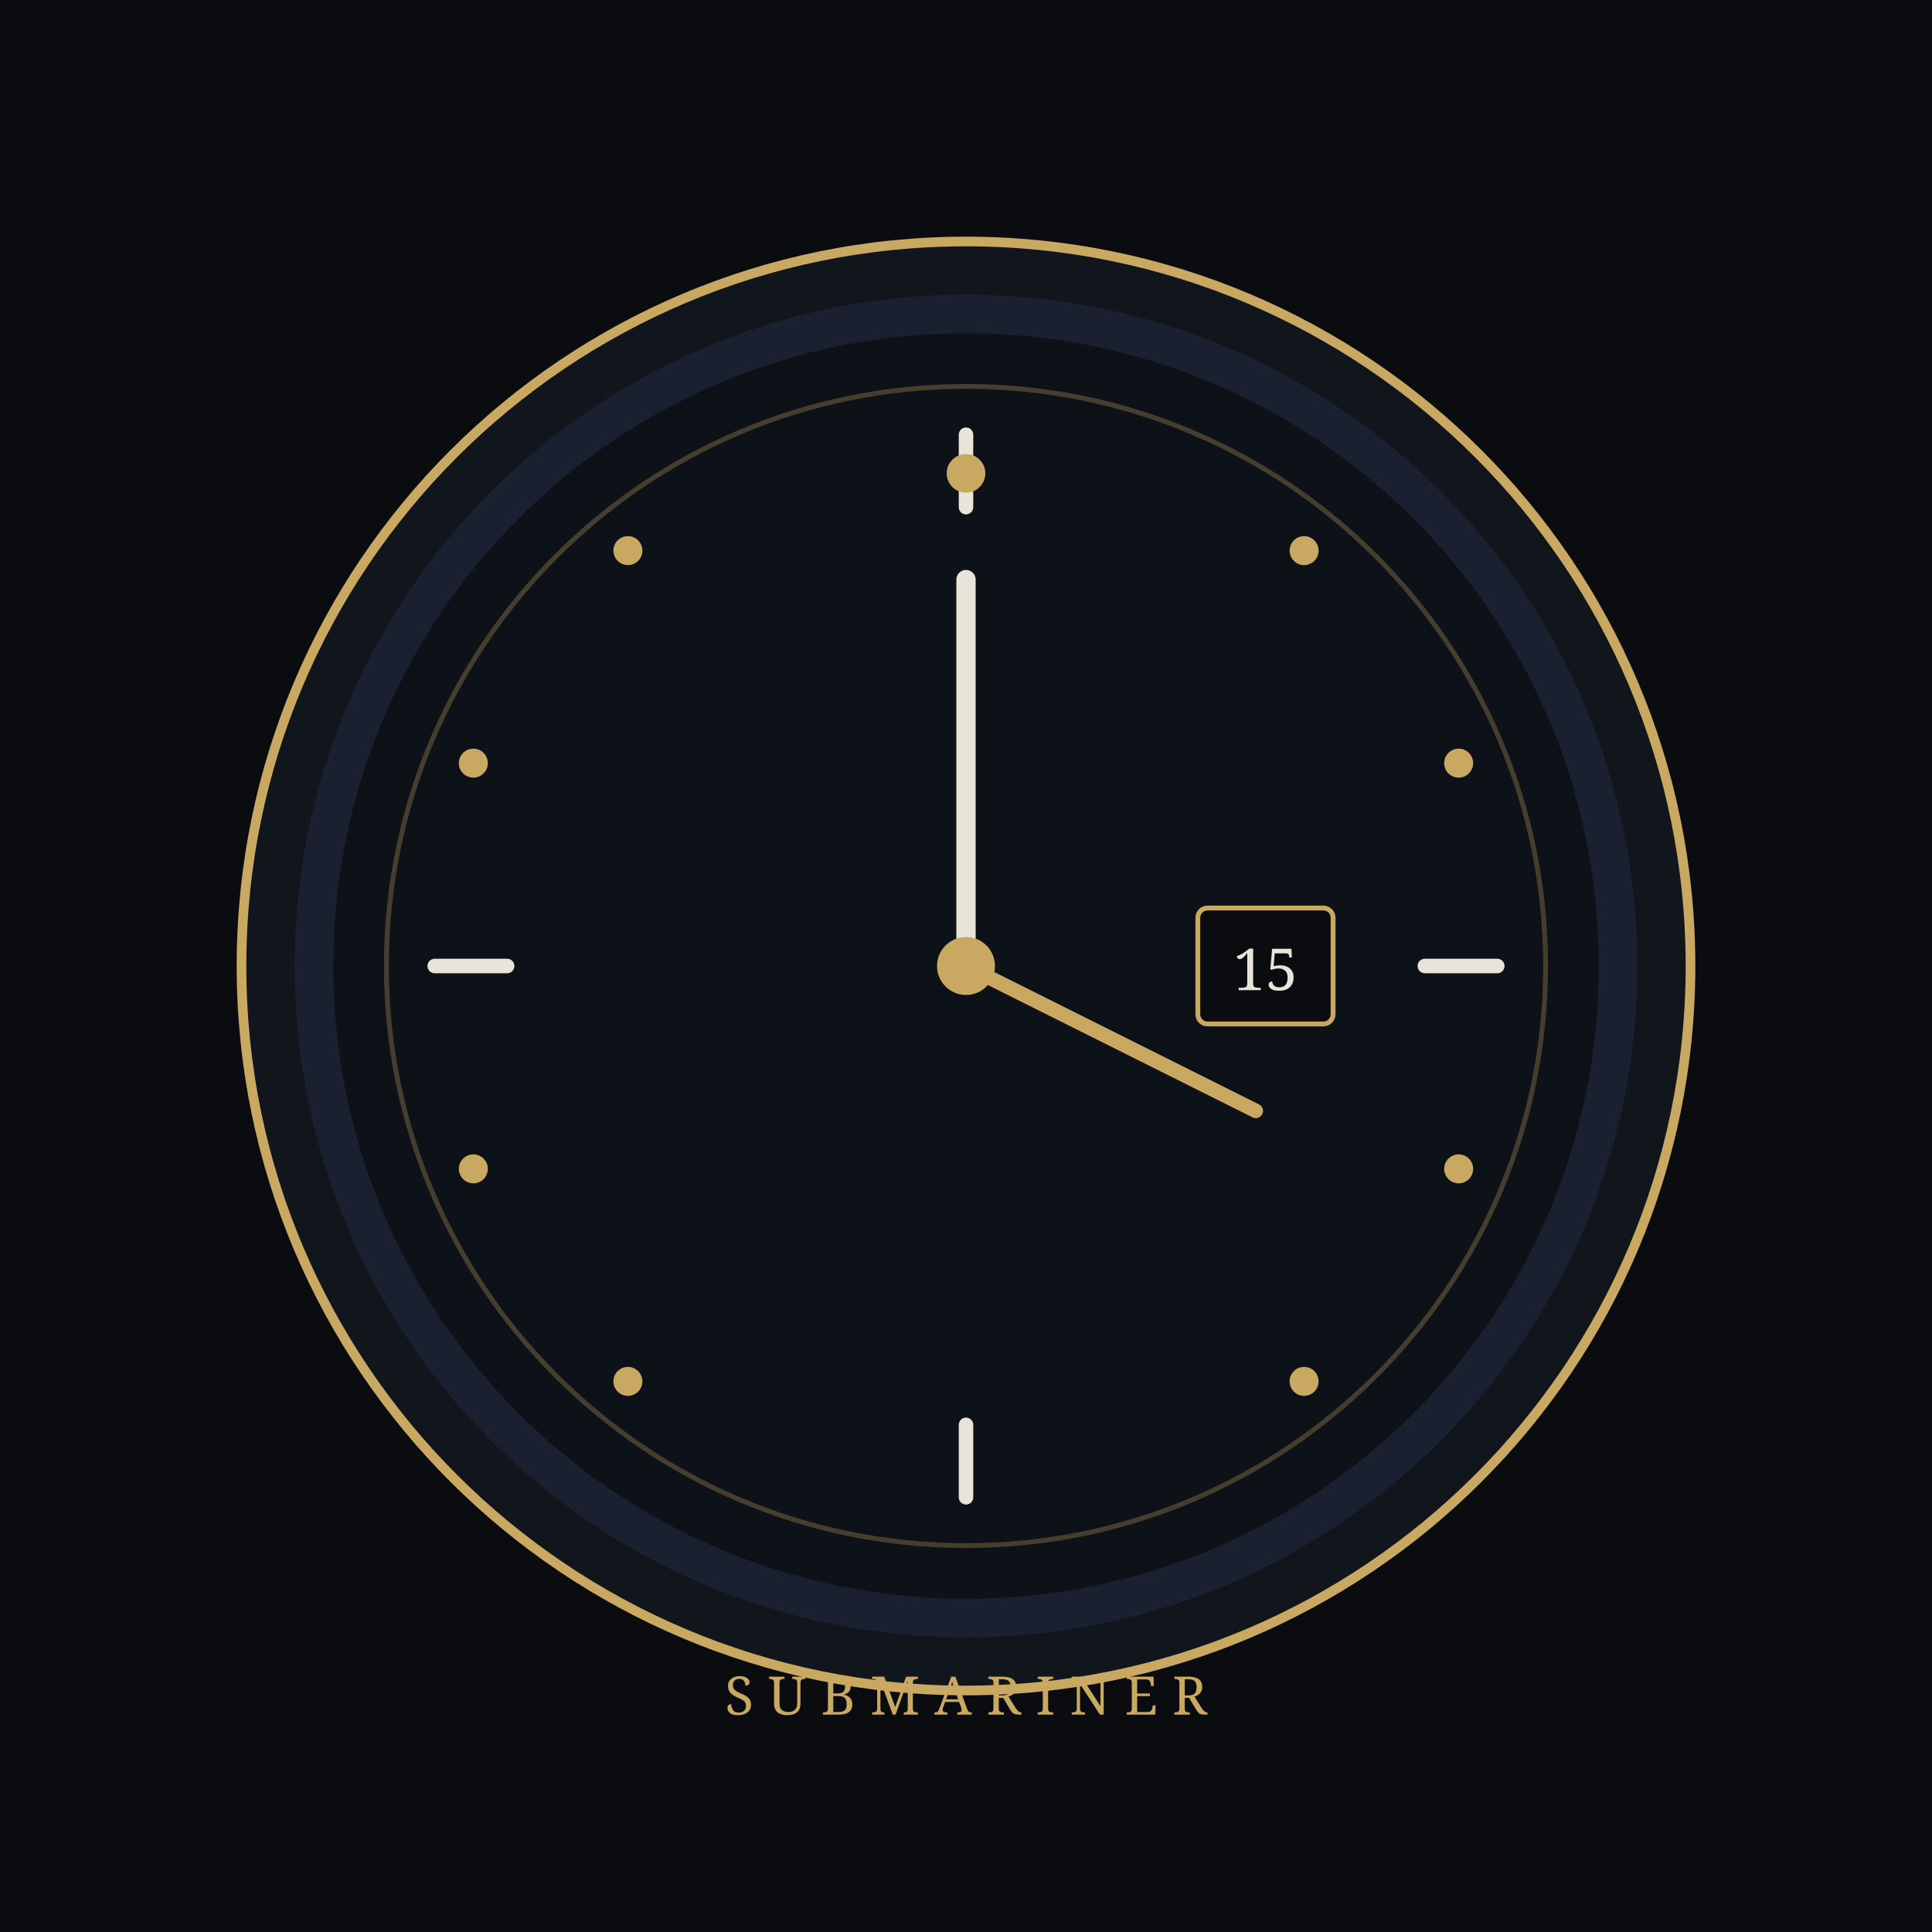
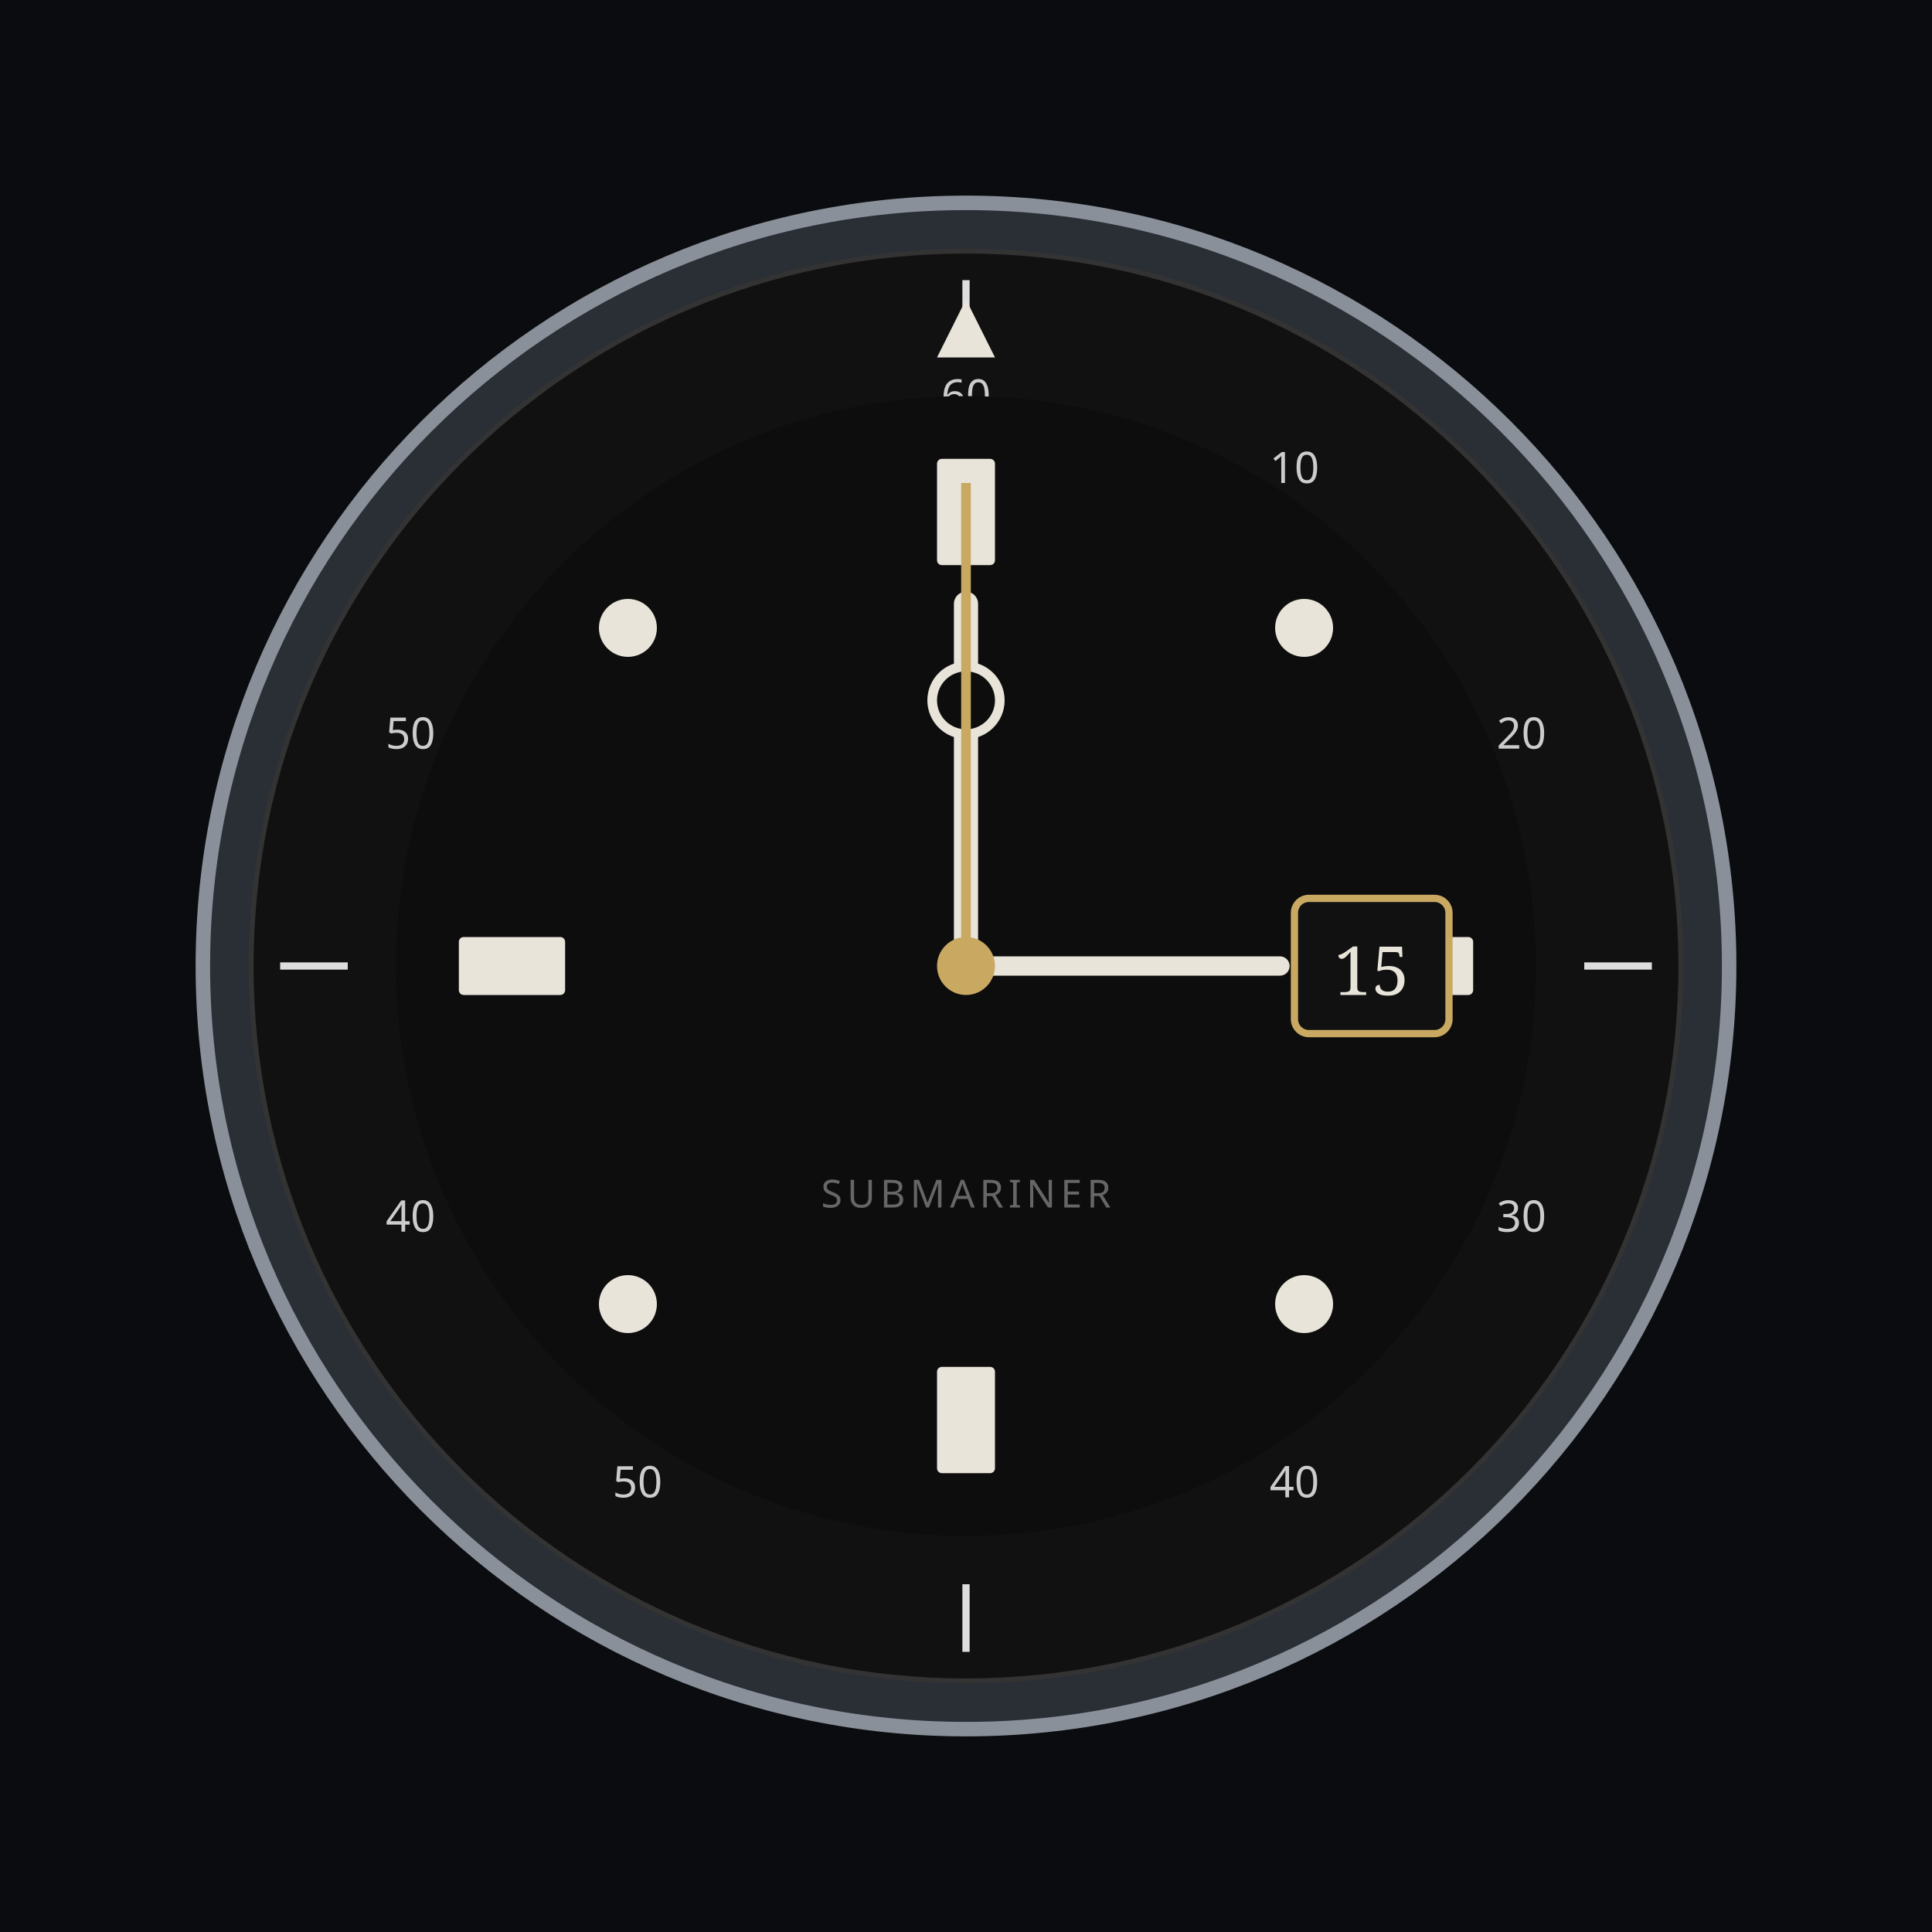
- <svg xmlns="http://www.w3.org/2000/svg" viewBox="0 0 400 400" fill="none">
+ <svg xmlns="http://www.w3.org/2000/svg" viewBox="0 0 400 400">
  <rect width="400" height="400" fill="#0a0c10" />
-   <circle cx="200" cy="200" r="150" fill="#11151c" stroke="#c9a962" stroke-width="2" />
-   <circle cx="200" cy="200" r="135" fill="#0d1118" stroke="#1a2030" stroke-width="8" />
-   <circle cx="200" cy="200" r="120" fill="none" stroke="#c9a962" stroke-width="1" opacity="0.3" />
-   <g stroke="#e8e4d9" stroke-width="3" stroke-linecap="round">
-     <line x1="200" y1="90" x2="200" y2="105" />
-     <line x1="200" y1="295" x2="200" y2="310" />
-     <line x1="90" y1="200" x2="105" y2="200" />
-     <line x1="295" y1="200" x2="310" y2="200" />
+   <circle cx="200" cy="200" r="158" fill="#2a2e35" stroke="#8a9099" stroke-width="3" />
+   <circle cx="200" cy="200" r="148" fill="#111" stroke="#333" stroke-width="1" />
+   <g stroke="#ddd" stroke-width="1.5">
+     <line x1="200" y1="58" x2="200" y2="72" />
+     <line x1="200" y1="328" x2="200" y2="342" />
+     <line x1="58" y1="200" x2="72" y2="200" />
+     <line x1="328" y1="200" x2="342" y2="200" />
  </g>
-   <g fill="#c9a962">
-     <circle cx="200" cy="98" r="4" />
-     <circle cx="270" cy="114" r="3" />
-     <circle cx="302" cy="158" r="3" />
-     <circle cx="302" cy="242" r="3" />
-     <circle cx="270" cy="286" r="3" />
-     <circle cx="130" cy="286" r="3" />
-     <circle cx="98" cy="242" r="3" />
-     <circle cx="98" cy="158" r="3" />
-     <circle cx="130" cy="114" r="3" />
+   <g fill="#ccc" font-size="9" font-family="sans-serif" text-anchor="middle">
+     <text x="200" y="85">60</text>
+     <text x="268" y="100">10</text>
+     <text x="315" y="155">20</text>
+     <text x="315" y="255">30</text>
+     <text x="268" y="310">40</text>
+     <text x="132" y="310">50</text>
+     <text x="85" y="255">40</text>
+     <text x="85" y="155">50</text>
  </g>
-   <line x1="200" y1="200" x2="200" y2="120" stroke="#e8e4d9" stroke-width="4" stroke-linecap="round" />
-   <line x1="200" y1="200" x2="260" y2="230" stroke="#c9a962" stroke-width="3" stroke-linecap="round" />
+   <polygon points="200,62 206,74 194,74" fill="#e8e4d9" />
+   <circle cx="200" cy="200" r="118" fill="#0d0d0d" />
+   <g fill="#e8e4d9">
+     <rect x="194" y="95" width="12" height="22" rx="1" />
+     <rect x="194" y="283" width="12" height="22" rx="1" />
+     <rect x="95" y="194" width="22" height="12" rx="1" />
+     <rect x="283" y="194" width="22" height="12" rx="1" />
+     <circle cx="270" cy="130" r="6" />
+     <circle cx="270" cy="270" r="6" />
+     <circle cx="130" cy="270" r="6" />
+     <circle cx="130" cy="130" r="6" />
+   </g>
+   <line x1="200" y1="200" x2="200" y2="125" stroke="#e8e4d9" stroke-width="5" stroke-linecap="round" />
+   <circle cx="200" cy="145" r="7" fill="#0d0d0d" stroke="#e8e4d9" stroke-width="2" />
+   <line x1="200" y1="200" x2="265" y2="200" stroke="#e8e4d9" stroke-width="4" stroke-linecap="round" />
+   <line x1="200" y1="200" x2="200" y2="100" stroke="#c9a962" stroke-width="2" />
  <circle cx="200" cy="200" r="6" fill="#c9a962" />
-   <rect x="248" y="188" width="28" height="24" rx="2" fill="#0a0c10" stroke="#c9a962" stroke-width="1" />
-   <text x="262" y="205" text-anchor="middle" fill="#e8e4d9" font-size="12" font-family="serif">15</text>
-   <text x="200" y="355" text-anchor="middle" fill="#c9a962" font-size="11" font-family="serif" letter-spacing="3">SUBMARINER</text>
+   <rect x="268" y="186" width="32" height="28" rx="3" fill="#111" stroke="#c9a962" stroke-width="1.5" />
+   <text x="284" y="206" text-anchor="middle" fill="#e8e4d9" font-size="14" font-family="serif">15</text>
+   <text x="200" y="250" text-anchor="middle" fill="#666" font-size="8" font-family="sans-serif" letter-spacing="1">SUBMARINER</text>
</svg>
